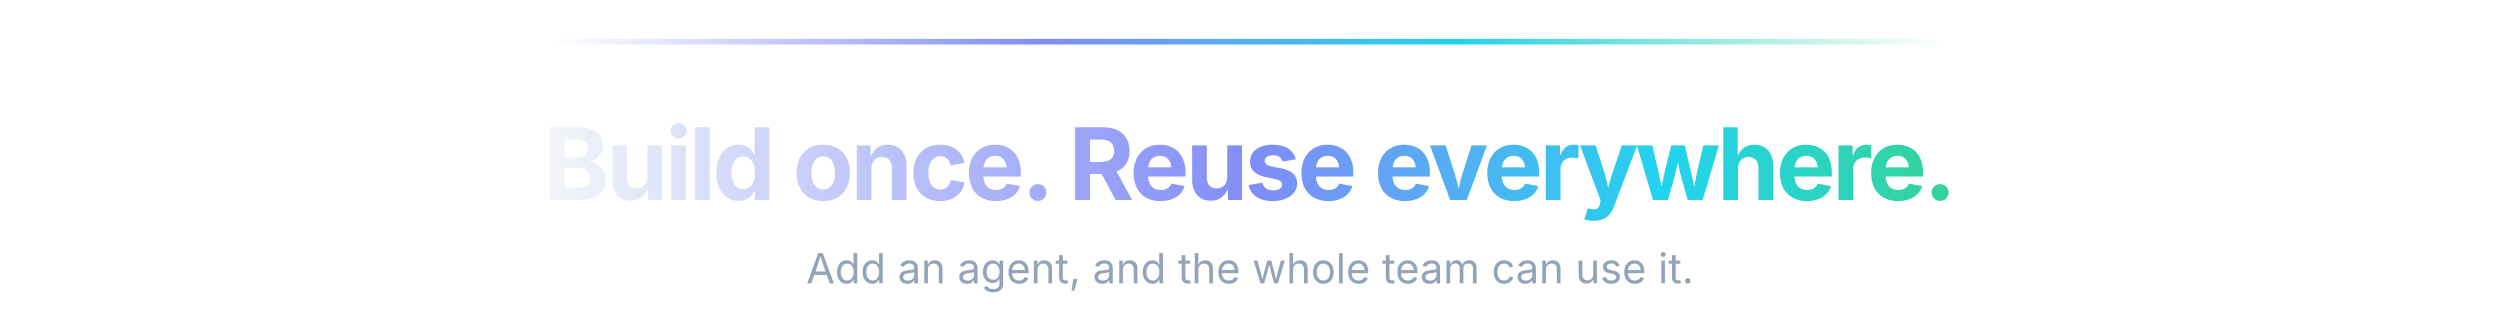
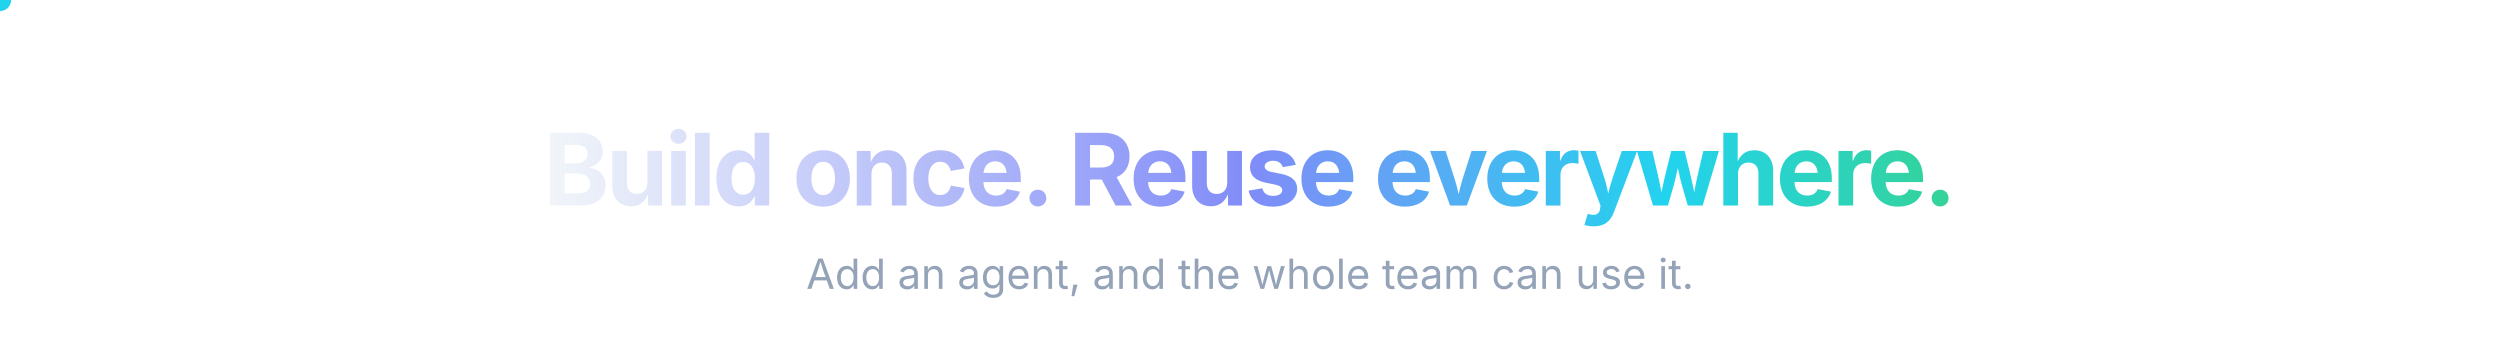
- <svg xmlns="http://www.w3.org/2000/svg" viewBox="0 0 900 120" width="900" height="120" role="img" aria-label="Build once. Reuse everywhere.">
+ <svg xmlns="http://www.w3.org/2000/svg" viewBox="0 0 900 124" width="900" height="124" role="img" aria-label="Build once. Reuse everywhere.">
  <defs>
    <linearGradient id="afa-ft-ttl" x1="0" x2="1">
      <stop class="g1" offset="0" />
      <stop class="g2" offset="0.5" />
      <stop class="g3" offset="0.8" />
      <stop class="g4" offset="1" />
    </linearGradient>
    <linearGradient id="afa-ft-rule" x1="0" x2="1">
      <stop class="g2" offset="0" stop-opacity="0" />
      <stop class="g2" offset="0.35" />
      <stop class="g3" offset="0.65" />
      <stop class="g4" offset="1" stop-opacity="0" />
    </linearGradient>
  </defs>
  <style>
  text { font-family: -apple-system, BlinkMacSystemFont, 'SF Pro Display', 'Inter', 'Segoe UI', Helvetica, Arial, sans-serif; }
-   .m { font-family: 'SF Mono', ui-monospace, Menlo, Consolas, monospace; }
  .fg { fill: #F1F5F9; }
  .mut { fill: #94A3B8; }
-   .bd { fill: none; stroke: #94A3B8; stroke-opacity: 0.28; stroke-width: 1.25; }
-   .ln { stroke: #94A3B8; stroke-opacity: 0.22; }
-   .indigo { fill: #818CF8; }
-   .indigo-s { stroke: #818CF8; }
  .cyan { fill: #22D3EE; }
-   .cyan-s { stroke: #22D3EE; }
-   .emerald { fill: #34D399; }
-   .emerald-s { stroke: #34D399; }
  .g1 { stop-color: #F1F5F9; }
  .g2 { stop-color: #818CF8; }
  .g3 { stop-color: #22D3EE; }
  .g4 { stop-color: #34D399; }
  @media (prefers-color-scheme: light) {
    .fg { fill: #0F172A; }
    .mut { fill: #475569; }
-     .bd { stroke: #0F172A; stroke-opacity: 0.18; }
-     .ln { stroke: #0F172A; stroke-opacity: 0.18; }
-     .indigo { fill: #4F46E5; }
-     .indigo-s { stroke: #4F46E5; }
    .cyan { fill: #0891B2; }
-     .cyan-s { stroke: #0891B2; }
-     .emerald { fill: #059669; }
-     .emerald-s { stroke: #059669; }
    .g1 { stop-color: #0F172A; }
    .g2 { stop-color: #6366F1; }
    .g3 { stop-color: #06B6D4; }
    .g4 { stop-color: #10B981; }
  }
-   
-   .sw { animation: afa-ft-sw 5s ease-in-out infinite; }
-   @keyframes afa-ft-sw { 0%, 100% { opacity: 0.45; } 50% { opacity: 1; } }
-   
+ 
+   .trace { stroke-dasharray: 8 7; animation: afa-ft-tr 2.5s linear infinite; }
+   @keyframes afa-ft-tr { to { stroke-dashoffset: -30; } }
+ 
  @media (prefers-reduced-motion: reduce) {
    *, *::before, *::after { animation: none !important; transition: none !important; }
  }
</style>
-   <rect x="200" y="14" width="500" height="2" rx="1" fill="url(#afa-ft-rule)" class="sw" />
-   <text x="450" y="72" text-anchor="middle" font-size="36" font-weight="700" letter-spacing="-1.2" fill="url(#afa-ft-ttl)">Build once. Reuse everywhere.</text>
-   <text x="450" y="102" text-anchor="middle" font-size="15" class="mut">Add an agent, and the whole team can use it.</text>
+   <path id="afa-ft-path" d="M 200 18 L 700 18" fill="none" stroke="url(#afa-ft-rule)" class="trace" stroke-width="2" stroke-linecap="round" />
+   <circle r="4" class="cyan">
+     <animateMotion dur="4s" repeatCount="indefinite">
+       <mpath href="#afa-ft-path" />
+     </animateMotion>
+   </circle>
+   <text x="450" y="74" text-anchor="middle" font-size="36" font-weight="700" letter-spacing="-1.2" fill="url(#afa-ft-ttl)">Build once. Reuse everywhere.</text>
+   <text x="450" y="104" text-anchor="middle" font-size="15" class="mut">Add an agent, and the whole team can use it.</text>
</svg>
